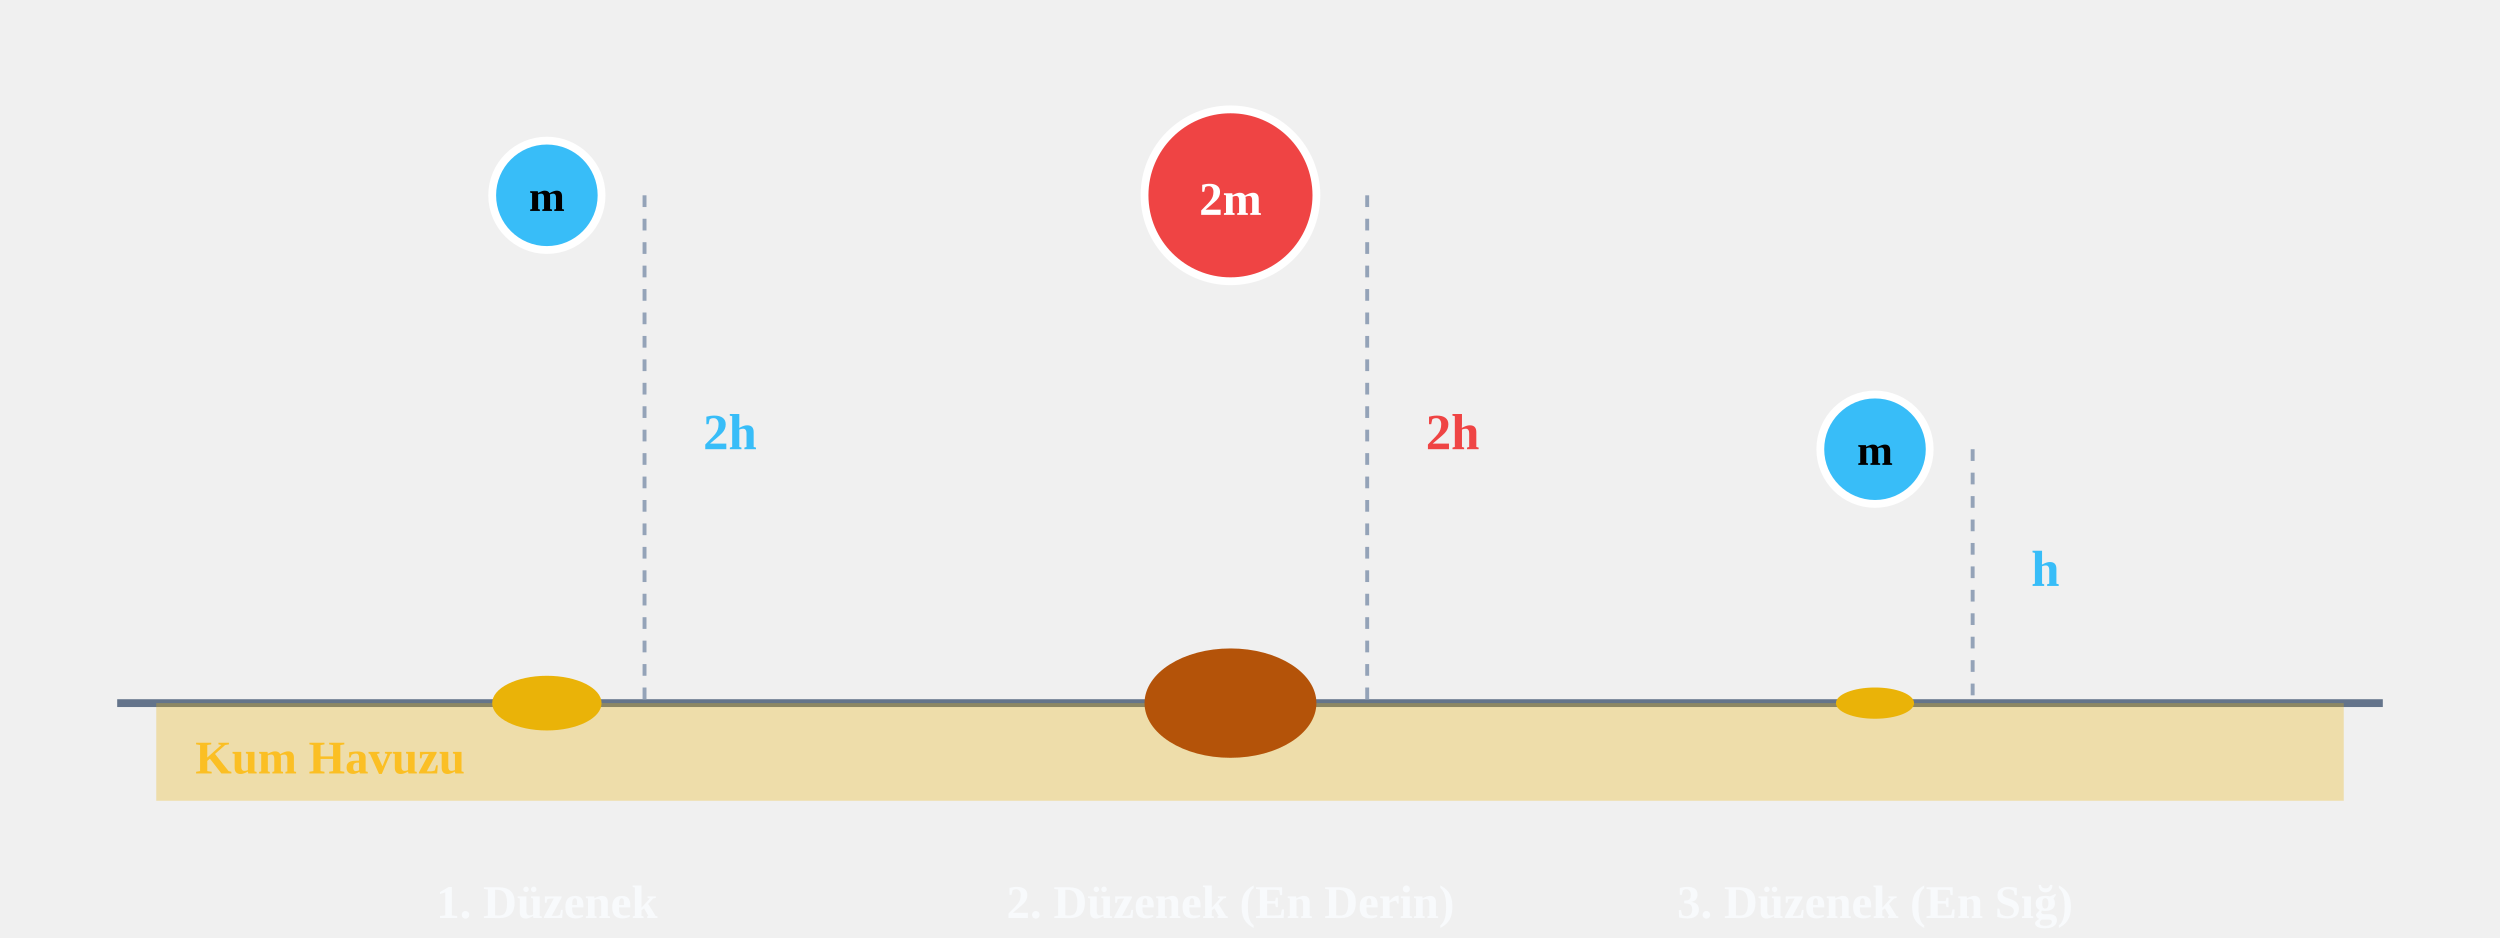
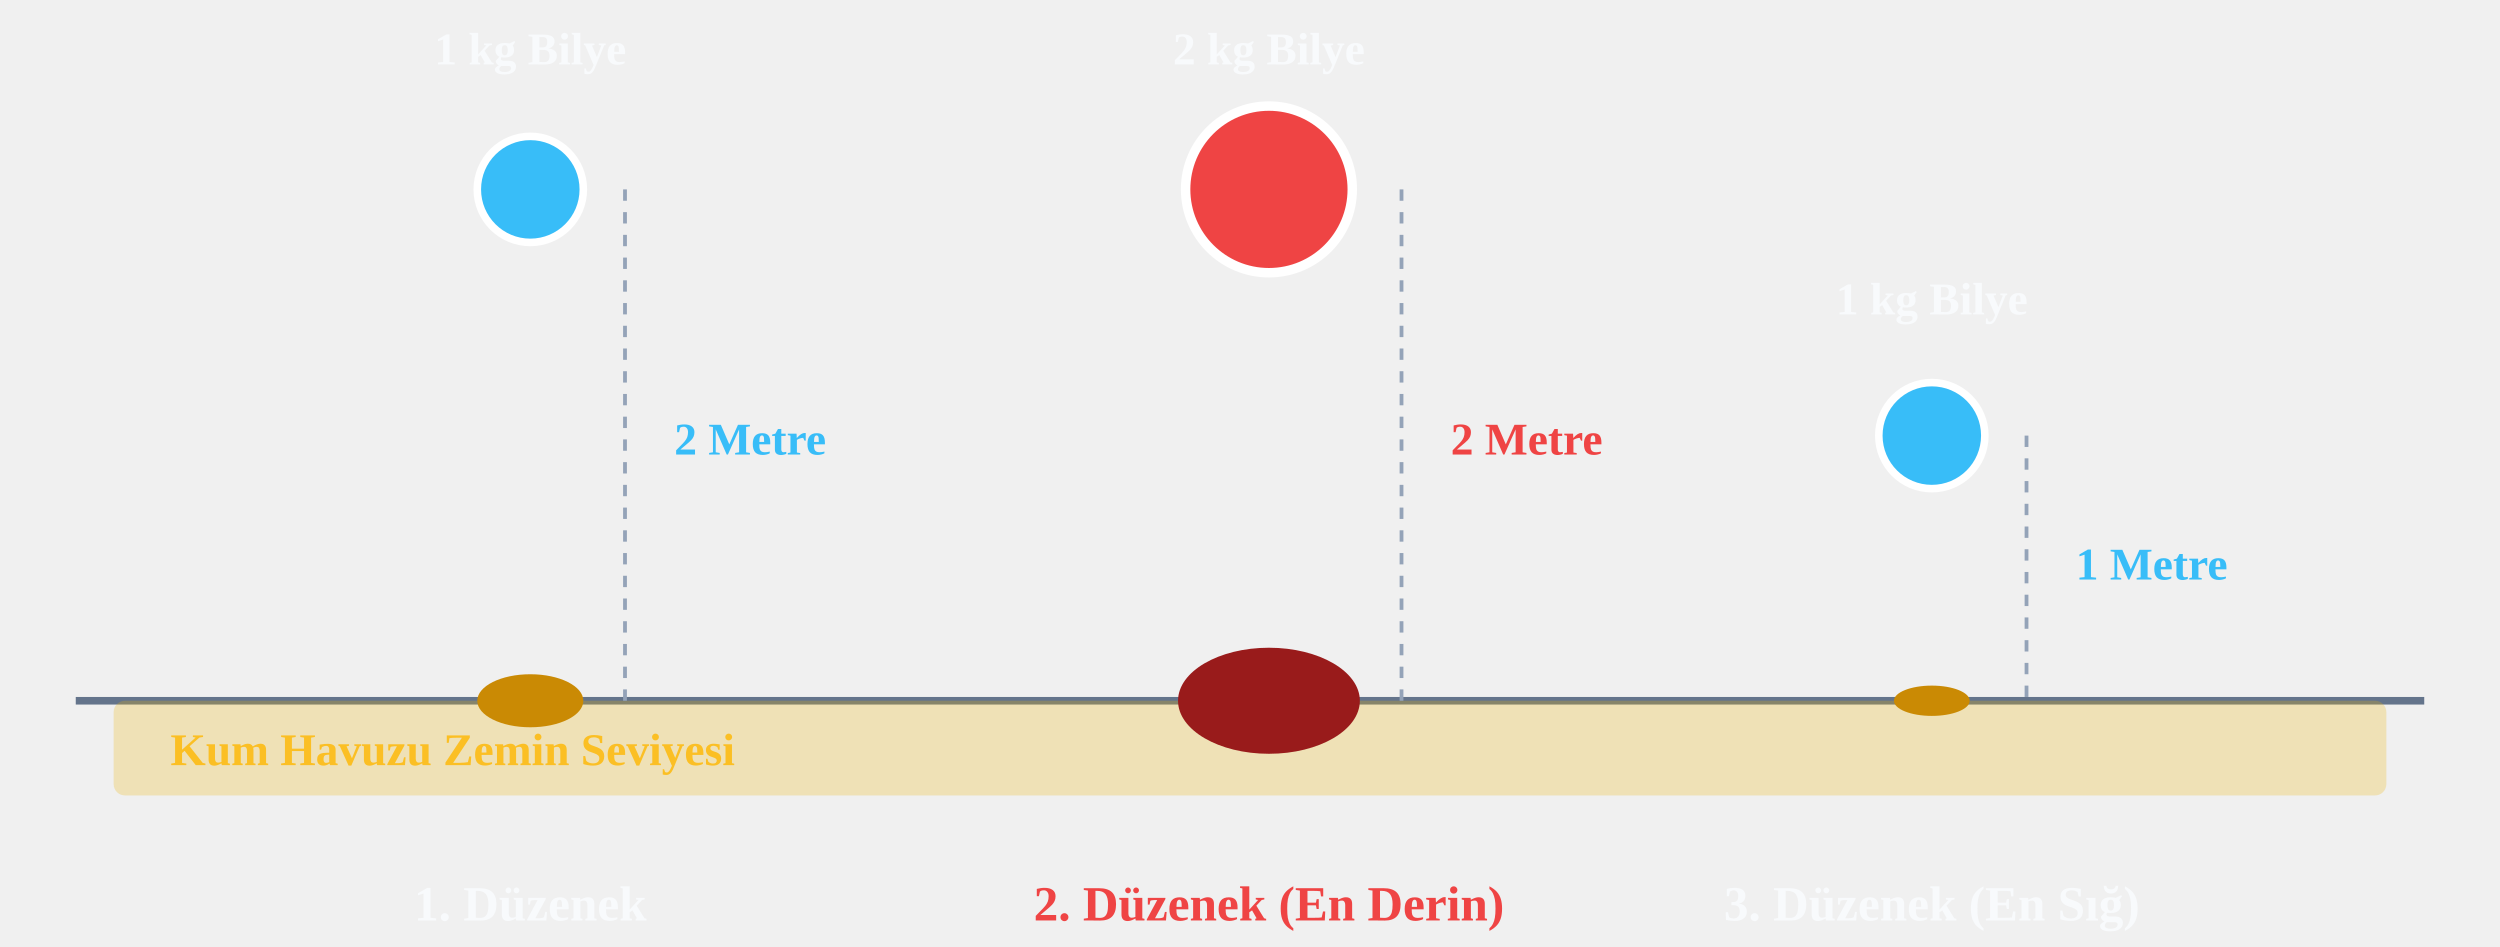
- <svg xmlns="http://www.w3.org/2000/svg" viewBox="0 0 640 240" width="100%" height="100%">
+ <svg xmlns="http://www.w3.org/2000/svg" viewBox="0 0 660 250" width="100%" height="100%">
  <rect width="100%" height="100%" fill="none" />
-   <line x1="30" y1="180" x2="610" y2="180" stroke="#64748b" stroke-width="2" />
-   <rect x="40" y="180" width="560" height="25" fill="#eab308" opacity="0.3" />
-   <text x="50" y="198" fill="#fbbf24" font-size="12" font-weight="bold">Kum Havuzu</text>
-   <g transform="translate(110, 20)">
-     <circle cx="30" cy="30" r="14" fill="#38bdf8" stroke="#ffffff" stroke-width="2" />
-     <text x="30" y="34" fill="#000000" font-size="11" font-weight="bold" text-anchor="middle">m</text>
-     <line x1="55" y1="30" x2="55" y2="160" stroke="#94a3b8" stroke-dasharray="3,3" />
-     <text x="70" y="95" fill="#38bdf8" font-size="13" font-weight="bold">2h</text>
-     <ellipse cx="30" cy="160" rx="14" ry="7" fill="#eab308" />
-     <text x="30" y="215" fill="#f8fafc" font-size="12" font-weight="bold" text-anchor="middle">1. Düzenek</text>
+   <line x1="20" y1="185" x2="640" y2="185" stroke="#64748b" stroke-width="2" />
+   <rect x="30" y="185" width="600" height="25" fill="#eab308" opacity="0.25" rx="3" />
+   <text x="45" y="202" fill="#fbbf24" font-size="12" font-weight="bold">Kum Havuzu Zemin Seviyesi</text>
+   <g transform="translate(110, 25)">
+     <circle cx="30" cy="25" r="14" fill="#38bdf8" stroke="#ffffff" stroke-width="2" />
+     <text x="30" y="-8" fill="#f8fafc" font-size="12" font-weight="bold" text-anchor="middle">1 kg Bilye</text>
+     <line x1="55" y1="25" x2="55" y2="160" stroke="#94a3b8" stroke-dasharray="3,3" />
+     <text x="68" y="95" fill="#38bdf8" font-size="12" font-weight="bold">2 Metre</text>
+     <ellipse cx="30" cy="160" rx="14" ry="7" fill="#ca8a04" />
+     <text x="30" y="218" fill="#f8fafc" font-size="13" font-weight="bold" text-anchor="middle">1. Düzenek</text>
  </g>
-   <g transform="translate(280, 20)">
-     <circle cx="35" cy="30" r="22" fill="#ef4444" stroke="#ffffff" stroke-width="2" />
-     <text x="35" y="35" fill="#ffffff" font-size="12" font-weight="bold" text-anchor="middle">2m</text>
-     <line x1="70" y1="30" x2="70" y2="160" stroke="#94a3b8" stroke-dasharray="3,3" />
-     <text x="85" y="95" fill="#ef4444" font-size="13" font-weight="bold">2h</text>
-     <ellipse cx="35" cy="160" rx="22" ry="14" fill="#b45309" />
-     <text x="35" y="215" fill="#f8fafc" font-size="12" font-weight="bold" text-anchor="middle">2. Düzenek (En Derin)</text>
+   <g transform="translate(300, 25)">
+     <circle cx="35" cy="25" r="22" fill="#ef4444" stroke="#ffffff" stroke-width="2.5" />
+     <text x="35" y="-8" fill="#f8fafc" font-size="12" font-weight="bold" text-anchor="middle">2 kg Bilye</text>
+     <line x1="70" y1="25" x2="70" y2="160" stroke="#94a3b8" stroke-dasharray="3,3" />
+     <text x="83" y="95" fill="#ef4444" font-size="12" font-weight="bold">2 Metre</text>
+     <ellipse cx="35" cy="160" rx="24" ry="14" fill="#991b1b" />
+     <text x="35" y="218" fill="#ef4444" font-size="13" font-weight="bold" text-anchor="middle">2. Düzenek (En Derin)</text>
  </g>
-   <g transform="translate(450, 20)">
-     <circle cx="30" cy="95" r="14" fill="#38bdf8" stroke="#ffffff" stroke-width="2" />
-     <text x="30" y="99" fill="#000000" font-size="11" font-weight="bold" text-anchor="middle">m</text>
-     <line x1="55" y1="95" x2="55" y2="160" stroke="#94a3b8" stroke-dasharray="3,3" />
-     <text x="70" y="130" fill="#38bdf8" font-size="13" font-weight="bold">h</text>
-     <ellipse cx="30" cy="160" rx="10" ry="4" fill="#eab308" />
-     <text x="30" y="215" fill="#f8fafc" font-size="12" font-weight="bold" text-anchor="middle">3. Düzenek (En Sığ)</text>
+   <g transform="translate(480, 25)">
+     <circle cx="30" cy="90" r="14" fill="#38bdf8" stroke="#ffffff" stroke-width="2" />
+     <text x="30" y="58" fill="#f8fafc" font-size="12" font-weight="bold" text-anchor="middle">1 kg Bilye</text>
+     <line x1="55" y1="90" x2="55" y2="160" stroke="#94a3b8" stroke-dasharray="3,3" />
+     <text x="68" y="128" fill="#38bdf8" font-size="12" font-weight="bold">1 Metre</text>
+     <ellipse cx="30" cy="160" rx="10" ry="4" fill="#ca8a04" />
+     <text x="30" y="218" fill="#f8fafc" font-size="13" font-weight="bold" text-anchor="middle">3. Düzenek (En Sığ)</text>
  </g>
</svg>
